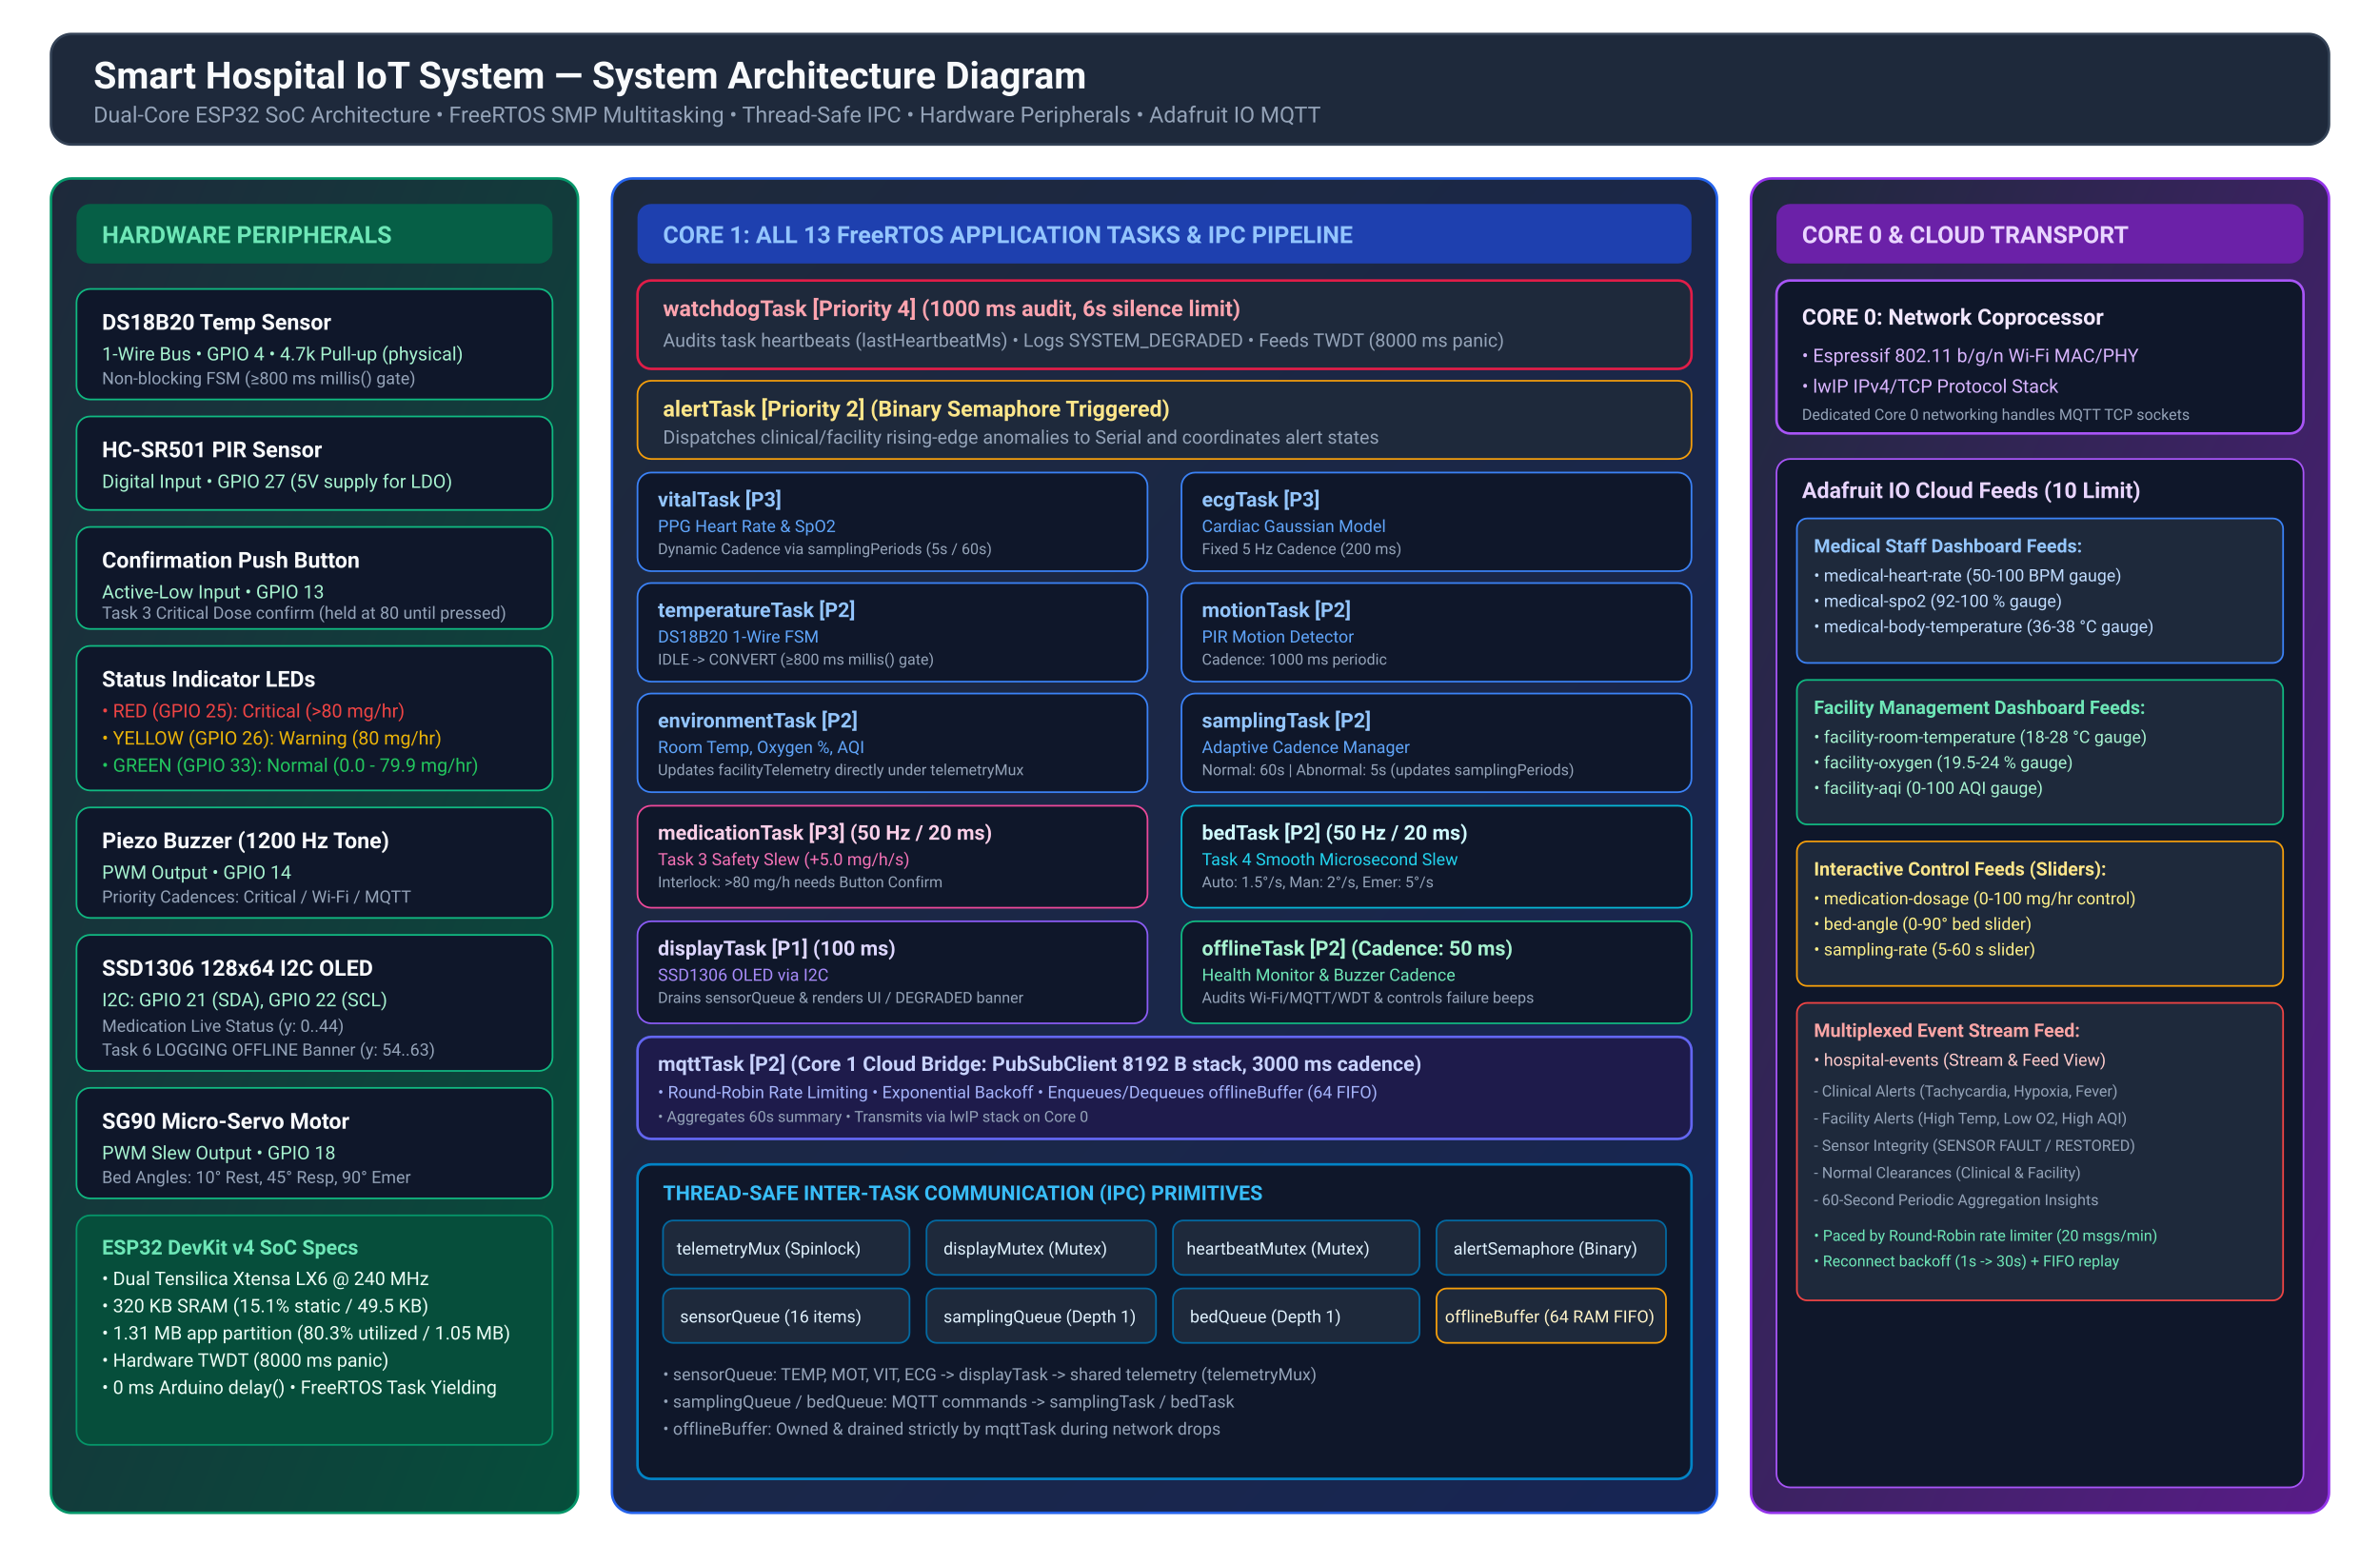
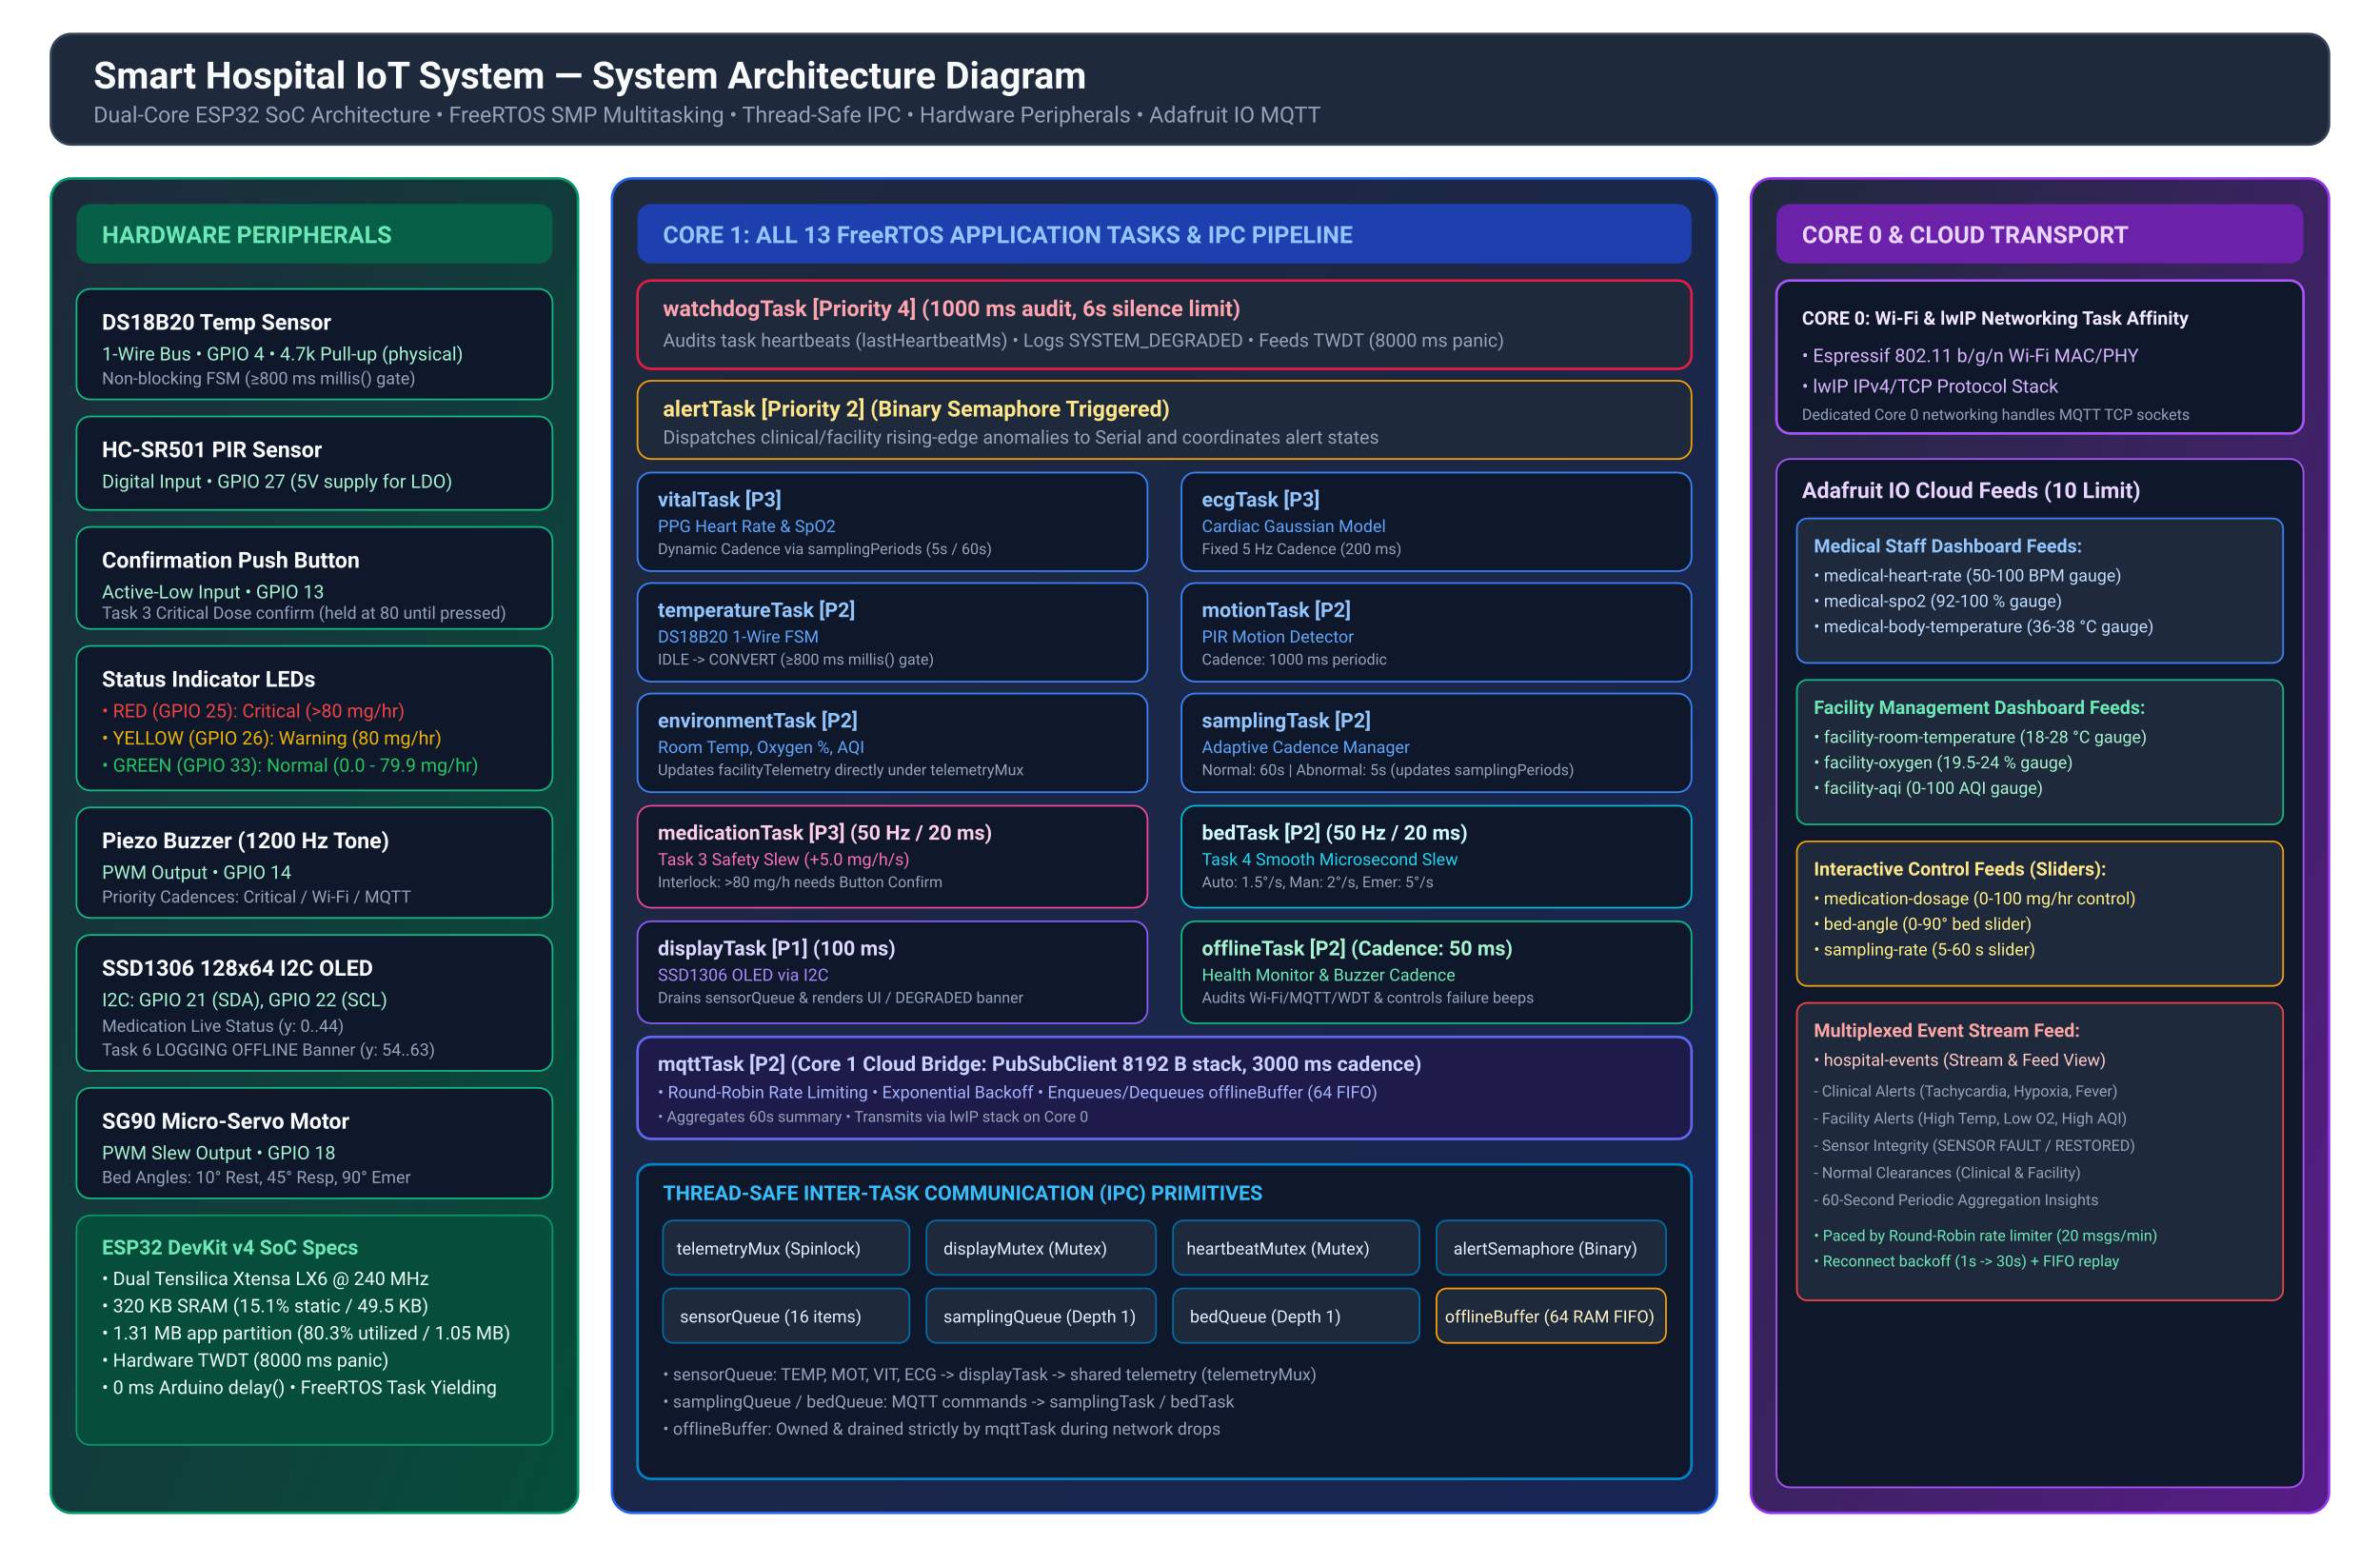
<svg xmlns="http://www.w3.org/2000/svg" viewBox="0 0 1400 920" width="1400" height="920" style="background:#0f172a; font-family:'Segoe UI', -apple-system, BlinkMacSystemFont, Roboto, sans-serif;">
  <defs>
    <linearGradient id="bgGradient" x1="0%" y1="0%" x2="100%" y2="100%">
      <stop offset="0%" stop-color="#0b1120" />
      <stop offset="100%" stop-color="#0f172a" />
    </linearGradient>
    <linearGradient id="cardCore0" x1="0%" y1="0%" x2="100%" y2="100%">
      <stop offset="0%" stop-color="#1e293b" />
      <stop offset="100%" stop-color="#0f172a" />
    </linearGradient>
    <linearGradient id="cardCore1" x1="0%" y1="0%" x2="100%" y2="100%">
      <stop offset="0%" stop-color="#1e293b" />
      <stop offset="100%" stop-color="#172554" />
    </linearGradient>
    <linearGradient id="cardHW" x1="0%" y1="0%" x2="100%" y2="100%">
      <stop offset="0%" stop-color="#1e293b" />
      <stop offset="100%" stop-color="#064e3b" />
    </linearGradient>
    <linearGradient id="cardCloud" x1="0%" y1="0%" x2="100%" y2="100%">
      <stop offset="0%" stop-color="#1e293b" />
      <stop offset="100%" stop-color="#581c87" />
    </linearGradient>
    <marker id="arrow" viewBox="0 0 10 10" refX="6" refY="5" markerWidth="6" markerHeight="6" orient="auto-start-reverse">
      <path d="M 0 1 L 10 5 L 0 9 z" fill="#38bdf8" />
    </marker>
    <marker id="arrowGreen" viewBox="0 0 10 10" refX="6" refY="5" markerWidth="6" markerHeight="6" orient="auto-start-reverse">
      <path d="M 0 1 L 10 5 L 0 9 z" fill="#10b981" />
    </marker>
    <marker id="arrowPurple" viewBox="0 0 10 10" refX="6" refY="5" markerWidth="6" markerHeight="6" orient="auto-start-reverse">
      <path d="M 0 1 L 10 5 L 0 9 z" fill="#c084fc" />
    </marker>
    <marker id="arrowAmber" viewBox="0 0 10 10" refX="6" refY="5" markerWidth="6" markerHeight="6" orient="auto-start-reverse">
      <path d="M 0 1 L 10 5 L 0 9 z" fill="#f59e0b" />
    </marker>
  </defs>
  <rect x="30" y="20" width="1340" height="65" rx="12" fill="#1e293b" stroke="#334155" stroke-width="1.5" />
  <text x="55" y="52" fill="#f8fafc" font-size="22" font-weight="bold">Smart Hospital IoT System — System Architecture Diagram</text>
  <text x="55" y="72" fill="#94a3b8" font-size="13">Dual-Core ESP32 SoC Architecture • FreeRTOS SMP Multitasking • Thread-Safe IPC • Hardware Peripherals • Adafruit IO MQTT</text>
  <rect x="30" y="105" width="310" height="785" rx="12" fill="url(#cardHW)" stroke="#059669" stroke-width="1.5" />
  <rect x="45" y="120" width="280" height="35" rx="8" fill="#065f46" />
  <text x="60" y="143" fill="#6ee7b7" font-size="14" font-weight="bold">HARDWARE PERIPHERALS</text>
  <g transform="translate(45, 170)">
    <rect x="0" y="0" width="280" height="65" rx="8" fill="#0f172a" stroke="#10b981" stroke-width="1" />
    <text x="15" y="24" fill="#f8fafc" font-size="13" font-weight="bold">DS18B20 Temp Sensor</text>
    <text x="15" y="42" fill="#a7f3d0" font-size="11">1-Wire Bus • GPIO 4 • 4.7k Pull-up (physical)</text>
    <text x="15" y="56" fill="#94a3b8" font-size="10">Non-blocking FSM (≥800 ms millis() gate)</text>
    <rect x="0" y="75" width="280" height="55" rx="8" fill="#0f172a" stroke="#10b981" stroke-width="1" />
    <text x="15" y="99" fill="#f8fafc" font-size="13" font-weight="bold">HC-SR501 PIR Sensor</text>
    <text x="15" y="117" fill="#a7f3d0" font-size="11">Digital Input • GPIO 27 (5V supply for LDO)</text>
    <rect x="0" y="140" width="280" height="60" rx="8" fill="#0f172a" stroke="#10b981" stroke-width="1" />
    <text x="15" y="164" fill="#f8fafc" font-size="13" font-weight="bold">Confirmation Push Button</text>
    <text x="15" y="182" fill="#a7f3d0" font-size="11">Active-Low Input • GPIO 13</text>
    <text x="15" y="194" fill="#94a3b8" font-size="10">Task 3 Critical Dose confirm (held at 80 until pressed)</text>
    <rect x="0" y="210" width="280" height="85" rx="8" fill="#0f172a" stroke="#10b981" stroke-width="1" />
    <text x="15" y="234" fill="#f8fafc" font-size="13" font-weight="bold">Status Indicator LEDs</text>
    <text x="15" y="252" fill="#ef4444" font-size="11">• RED (GPIO 25): Critical (&gt;80 mg/hr)</text>
    <text x="15" y="268" fill="#eab308" font-size="11">• YELLOW (GPIO 26): Warning (80 mg/hr)</text>
    <text x="15" y="284" fill="#22c55e" font-size="11">• GREEN (GPIO 33): Normal (0.0 - 79.9 mg/hr)</text>
    <rect x="0" y="305" width="280" height="65" rx="8" fill="#0f172a" stroke="#10b981" stroke-width="1" />
    <text x="15" y="329" fill="#f8fafc" font-size="13" font-weight="bold">Piezo Buzzer (1200 Hz Tone)</text>
    <text x="15" y="347" fill="#a7f3d0" font-size="11">PWM Output • GPIO 14</text>
    <text x="15" y="361" fill="#94a3b8" font-size="10">Priority Cadences: Critical / Wi-Fi / MQTT</text>
    <rect x="0" y="380" width="280" height="80" rx="8" fill="#0f172a" stroke="#10b981" stroke-width="1" />
    <text x="15" y="404" fill="#f8fafc" font-size="13" font-weight="bold">SSD1306 128x64 I2C OLED</text>
    <text x="15" y="422" fill="#a7f3d0" font-size="11">I2C: GPIO 21 (SDA), GPIO 22 (SCL)</text>
    <text x="15" y="437" fill="#94a3b8" font-size="10">Medication Live Status (y: 0..44)</text>
    <text x="15" y="451" fill="#94a3b8" font-size="10">Task 6 LOGGING OFFLINE Banner (y: 54..63)</text>
    <rect x="0" y="470" width="280" height="65" rx="8" fill="#0f172a" stroke="#10b981" stroke-width="1" />
    <text x="15" y="494" fill="#f8fafc" font-size="13" font-weight="bold">SG90 Micro-Servo Motor</text>
    <text x="15" y="512" fill="#a7f3d0" font-size="11">PWM Slew Output • GPIO 18</text>
    <text x="15" y="526" fill="#94a3b8" font-size="10">Bed Angles: 10° Rest, 45° Resp, 90° Emer</text>
    <rect x="0" y="545" width="280" height="135" rx="8" fill="#064e3b" stroke="#059669" stroke-width="1" />
    <text x="15" y="568" fill="#6ee7b7" font-size="12" font-weight="bold">ESP32 DevKit v4 SoC Specs</text>
    <text x="15" y="586" fill="#ecfdf5" font-size="11">• Dual Tensilica Xtensa LX6 @ 240 MHz</text>
    <text x="15" y="602" fill="#ecfdf5" font-size="11">• 320 KB SRAM (15.1% static / 49.5 KB)</text>
    <text x="15" y="618" fill="#ecfdf5" font-size="11">• 1.31 MB app partition (80.3% utilized / 1.05 MB)</text>
    <text x="15" y="634" fill="#ecfdf5" font-size="11">• Hardware TWDT (8000 ms panic)</text>
    <text x="15" y="650" fill="#ecfdf5" font-size="11">• 0 ms Arduino delay() • FreeRTOS Task Yielding</text>
  </g>
  <rect x="360" y="105" width="650" height="785" rx="12" fill="url(#cardCore1)" stroke="#2563eb" stroke-width="1.5" />
  <rect x="375" y="120" width="620" height="35" rx="8" fill="#1e40af" />
  <text x="390" y="143" fill="#93c5fd" font-size="14" font-weight="bold">CORE 1: ALL 13 FreeRTOS APPLICATION TASKS &amp; IPC PIPELINE</text>
  <rect x="375" y="165" width="620" height="52" rx="8" fill="#1e293b" stroke="#e11d48" stroke-width="1.5" />
  <text x="390" y="186" fill="#fda4af" font-size="13" font-weight="bold">watchdogTask [Priority 4] (1000 ms audit, 6s silence limit)</text>
  <text x="390" y="204" fill="#94a3b8" font-size="11">Audits task heartbeats (lastHeartbeatMs) • Logs SYSTEM_DEGRADED • Feeds TWDT (8000 ms panic)</text>
  <rect x="375" y="224" width="620" height="46" rx="8" fill="#1e293b" stroke="#f59e0b" stroke-width="1" />
  <text x="390" y="245" fill="#fde68a" font-size="13" font-weight="bold">alertTask [Priority 2] (Binary Semaphore Triggered)</text>
  <text x="390" y="261" fill="#94a3b8" font-size="11">Dispatches clinical/facility rising-edge anomalies to Serial and coordinates alert states</text>
  <g transform="translate(375, 278)">
    <rect x="0" y="0" width="300" height="58" rx="8" fill="#0f172a" stroke="#3b82f6" stroke-width="1" />
    <text x="12" y="20" fill="#93c5fd" font-size="12" font-weight="bold">vitalTask [P3]</text>
    <text x="12" y="35" fill="#60a5fa" font-size="10">PPG Heart Rate &amp; SpO2</text>
    <text x="12" y="48" fill="#94a3b8" font-size="9">Dynamic Cadence via samplingPeriods (5s / 60s)</text>
    <rect x="320" y="0" width="300" height="58" rx="8" fill="#0f172a" stroke="#3b82f6" stroke-width="1" />
    <text x="332" y="20" fill="#93c5fd" font-size="12" font-weight="bold">ecgTask [P3]</text>
    <text x="332" y="35" fill="#60a5fa" font-size="10">Cardiac Gaussian Model</text>
    <text x="332" y="48" fill="#94a3b8" font-size="9">Fixed 5 Hz Cadence (200 ms)</text>
    <rect x="0" y="65" width="300" height="58" rx="8" fill="#0f172a" stroke="#3b82f6" stroke-width="1" />
    <text x="12" y="85" fill="#93c5fd" font-size="12" font-weight="bold">temperatureTask [P2]</text>
    <text x="12" y="100" fill="#60a5fa" font-size="10">DS18B20 1-Wire FSM</text>
    <text x="12" y="113" fill="#94a3b8" font-size="9">IDLE -&gt; CONVERT (≥800 ms millis() gate)</text>
    <rect x="320" y="65" width="300" height="58" rx="8" fill="#0f172a" stroke="#3b82f6" stroke-width="1" />
    <text x="332" y="85" fill="#93c5fd" font-size="12" font-weight="bold">motionTask [P2]</text>
    <text x="332" y="100" fill="#60a5fa" font-size="10">PIR Motion Detector</text>
    <text x="332" y="113" fill="#94a3b8" font-size="9">Cadence: 1000 ms periodic</text>
    <rect x="0" y="130" width="300" height="58" rx="8" fill="#0f172a" stroke="#3b82f6" stroke-width="1" />
    <text x="12" y="150" fill="#93c5fd" font-size="12" font-weight="bold">environmentTask [P2]</text>
    <text x="12" y="165" fill="#60a5fa" font-size="10">Room Temp, Oxygen %, AQI</text>
    <text x="12" y="178" fill="#94a3b8" font-size="9">Updates facilityTelemetry directly under telemetryMux</text>
    <rect x="320" y="130" width="300" height="58" rx="8" fill="#0f172a" stroke="#3b82f6" stroke-width="1" />
    <text x="332" y="150" fill="#93c5fd" font-size="12" font-weight="bold">samplingTask [P2]</text>
    <text x="332" y="165" fill="#60a5fa" font-size="10">Adaptive Cadence Manager</text>
    <text x="332" y="178" fill="#94a3b8" font-size="9">Normal: 60s | Abnormal: 5s (updates samplingPeriods)</text>
  </g>
  <g transform="translate(375, 474)">
    <rect x="0" y="0" width="300" height="60" rx="8" fill="#0f172a" stroke="#ec4899" stroke-width="1" />
    <text x="12" y="20" fill="#fbcfe8" font-size="12" font-weight="bold">medicationTask [P3] (50 Hz / 20 ms)</text>
    <text x="12" y="35" fill="#f472b6" font-size="10">Task 3 Safety Slew (+5.0 mg/h/s)</text>
    <text x="12" y="48" fill="#94a3b8" font-size="9">Interlock: &gt;80 mg/h needs Button Confirm</text>
    <rect x="320" y="0" width="300" height="60" rx="8" fill="#0f172a" stroke="#06b6d4" stroke-width="1" />
    <text x="332" y="20" fill="#cffafe" font-size="12" font-weight="bold">bedTask [P2] (50 Hz / 20 ms)</text>
    <text x="332" y="35" fill="#22d3ee" font-size="10">Task 4 Smooth Microsecond Slew</text>
    <text x="332" y="48" fill="#94a3b8" font-size="9">Auto: 1.5°/s, Man: 2°/s, Emer: 5°/s</text>
    <rect x="0" y="68" width="300" height="60" rx="8" fill="#0f172a" stroke="#8b5cf6" stroke-width="1" />
    <text x="12" y="88" fill="#ddd6fe" font-size="12" font-weight="bold">displayTask [P1] (100 ms)</text>
    <text x="12" y="103" fill="#a78bfa" font-size="10">SSD1306 OLED via I2C</text>
    <text x="12" y="116" fill="#94a3b8" font-size="9">Drains sensorQueue &amp; renders UI / DEGRADED banner</text>
    <rect x="320" y="68" width="300" height="60" rx="8" fill="#0f172a" stroke="#10b981" stroke-width="1" />
    <text x="332" y="88" fill="#a7f3d0" font-size="12" font-weight="bold">offlineTask [P2] (Cadence: 50 ms)</text>
    <text x="332" y="103" fill="#6ee7b7" font-size="10">Health Monitor &amp; Buzzer Cadence</text>
    <text x="332" y="116" fill="#94a3b8" font-size="9">Audits Wi-Fi/MQTT/WDT &amp; controls failure beeps</text>
    <rect x="0" y="136" width="620" height="60" rx="8" fill="#1e1b4b" stroke="#6366f1" stroke-width="1.5" />
    <text x="12" y="156" fill="#c7d2fe" font-size="12" font-weight="bold">mqttTask [P2] (Core 1 Cloud Bridge: PubSubClient 8192 B stack, 3000 ms cadence)</text>
    <text x="12" y="172" fill="#a5b4fc" font-size="10">• Round-Robin Rate Limiting • Exponential Backoff • Enqueues/Dequeues offlineBuffer (64 FIFO)</text>
    <text x="12" y="186" fill="#94a3b8" font-size="9">• Aggregates 60s summary • Transmits via lwIP stack on Core 0</text>
  </g>
  <rect x="375" y="685" width="620" height="185" rx="8" fill="#0f172a" stroke="#0284c7" stroke-width="1.5" />
  <text x="390" y="706" fill="#38bdf8" font-size="12" font-weight="bold">THREAD-SAFE INTER-TASK COMMUNICATION (IPC) PRIMITIVES</text>
  <rect x="390" y="718" width="145" height="32" rx="6" fill="#1e293b" stroke="#0369a1" />
  <text x="398" y="738" fill="#e0f2fe" font-size="10">telemetryMux (Spinlock)</text>
  <rect x="545" y="718" width="135" height="32" rx="6" fill="#1e293b" stroke="#0369a1" />
  <text x="555" y="738" fill="#e0f2fe" font-size="10">displayMutex (Mutex)</text>
  <rect x="690" y="718" width="145" height="32" rx="6" fill="#1e293b" stroke="#0369a1" />
  <text x="698" y="738" fill="#e0f2fe" font-size="10">heartbeatMutex (Mutex)</text>
  <rect x="845" y="718" width="135" height="32" rx="6" fill="#1e293b" stroke="#0369a1" />
  <text x="855" y="738" fill="#e0f2fe" font-size="10">alertSemaphore (Binary)</text>
  <rect x="390" y="758" width="145" height="32" rx="6" fill="#1e293b" stroke="#0369a1" />
  <text x="400" y="778" fill="#e0f2fe" font-size="10">sensorQueue (16 items)</text>
  <rect x="545" y="758" width="135" height="32" rx="6" fill="#1e293b" stroke="#0369a1" />
  <text x="555" y="778" fill="#e0f2fe" font-size="10">samplingQueue (Depth 1)</text>
  <rect x="690" y="758" width="145" height="32" rx="6" fill="#1e293b" stroke="#0369a1" />
  <text x="700" y="778" fill="#e0f2fe" font-size="10">bedQueue (Depth 1)</text>
  <rect x="845" y="758" width="135" height="32" rx="6" fill="#1e293b" stroke="#f59e0b" />
  <text x="850" y="778" fill="#fef3c7" font-size="10">offlineBuffer (64 RAM FIFO)</text>
  <text x="390" y="812" fill="#94a3b8" font-size="10">• sensorQueue: TEMP, MOT, VIT, ECG -&gt; displayTask -&gt; shared telemetry (telemetryMux)</text>
  <text x="390" y="828" fill="#94a3b8" font-size="10">• samplingQueue / bedQueue: MQTT commands -&gt; samplingTask / bedTask</text>
  <text x="390" y="844" fill="#94a3b8" font-size="10">• offlineBuffer: Owned &amp; drained strictly by mqttTask during network drops</text>
  <rect x="1030" y="105" width="340" height="785" rx="12" fill="url(#cardCloud)" stroke="#9333ea" stroke-width="1.5" />
  <rect x="1045" y="120" width="310" height="35" rx="8" fill="#6b21a8" />
  <text x="1060" y="143" fill="#e9d5ff" font-size="14" font-weight="bold">CORE 0 &amp; CLOUD TRANSPORT</text>
  <g transform="translate(1045, 165)">
    <rect x="0" y="0" width="310" height="90" rx="8" fill="#0f172a" stroke="#a855f7" stroke-width="1.5" />
-     <text x="15" y="26" fill="#f3e8ff" font-size="13" font-weight="bold">CORE 0: Network Coprocessor</text>
+     <text x="15" y="26" fill="#f3e8ff" font-size="11" font-weight="bold">CORE 0: Wi-Fi &amp; lwIP Networking Task Affinity</text>
    <text x="15" y="48" fill="#d8b4fe" font-size="11">• Espressif 802.11 b/g/n Wi-Fi MAC/PHY</text>
    <text x="15" y="66" fill="#d8b4fe" font-size="11">• lwIP IPv4/TCP Protocol Stack</text>
    <text x="15" y="82" fill="#94a3b8" font-size="9">Dedicated Core 0 networking handles MQTT TCP sockets</text>
    <rect x="0" y="105" width="310" height="605" rx="8" fill="#0f172a" stroke="#a855f7" stroke-width="1" />
    <text x="15" y="128" fill="#e9d5ff" font-size="13" font-weight="bold">Adafruit IO Cloud Feeds (10 Limit)</text>
    <rect x="12" y="140" width="286" height="85" rx="6" fill="#1e293b" stroke="#3b82f6" />
    <text x="22" y="160" fill="#93c5fd" font-size="11" font-weight="bold">Medical Staff Dashboard Feeds:</text>
    <text x="22" y="177" fill="#bfdbfe" font-size="10">• medical-heart-rate (50-100 BPM gauge)</text>
    <text x="22" y="192" fill="#bfdbfe" font-size="10">• medical-spo2 (92-100 % gauge)</text>
    <text x="22" y="207" fill="#bfdbfe" font-size="10">• medical-body-temperature (36-38 °C gauge)</text>
    <rect x="12" y="235" width="286" height="85" rx="6" fill="#1e293b" stroke="#10b981" />
    <text x="22" y="255" fill="#6ee7b7" font-size="11" font-weight="bold">Facility Management Dashboard Feeds:</text>
    <text x="22" y="272" fill="#a7f3d0" font-size="10">• facility-room-temperature (18-28 °C gauge)</text>
    <text x="22" y="287" fill="#a7f3d0" font-size="10">• facility-oxygen (19.5-24 % gauge)</text>
    <text x="22" y="302" fill="#a7f3d0" font-size="10">• facility-aqi (0-100 AQI gauge)</text>
    <rect x="12" y="330" width="286" height="85" rx="6" fill="#1e293b" stroke="#f59e0b" />
    <text x="22" y="350" fill="#fde68a" font-size="11" font-weight="bold">Interactive Control Feeds (Sliders):</text>
    <text x="22" y="367" fill="#fef08a" font-size="10">• medication-dosage (0-100 mg/hr control)</text>
    <text x="22" y="382" fill="#fef08a" font-size="10">• bed-angle (0-90° bed slider)</text>
    <text x="22" y="397" fill="#fef08a" font-size="10">• sampling-rate (5-60 s slider)</text>
    <rect x="12" y="425" width="286" height="175" rx="6" fill="#1e293b" stroke="#ef4444" />
    <text x="22" y="445" fill="#fca5a5" font-size="11" font-weight="bold">Multiplexed Event Stream Feed:</text>
    <text x="22" y="462" fill="#fecaca" font-size="10">• hospital-events (Stream &amp; Feed View)</text>
    <text x="22" y="480" fill="#94a3b8" font-size="9">  - Clinical Alerts (Tachycardia, Hypoxia, Fever)</text>
    <text x="22" y="496" fill="#94a3b8" font-size="9">  - Facility Alerts (High Temp, Low O2, High AQI)</text>
    <text x="22" y="512" fill="#94a3b8" font-size="9">  - Sensor Integrity (SENSOR FAULT / RESTORED)</text>
    <text x="22" y="528" fill="#94a3b8" font-size="9">  - Normal Clearances (Clinical &amp; Facility)</text>
    <text x="22" y="544" fill="#94a3b8" font-size="9">  - 60-Second Periodic Aggregation Insights</text>
    <text x="22" y="565" fill="#6ee7b7" font-size="9">• Paced by Round-Robin rate limiter (20 msgs/min)</text>
    <text x="22" y="580" fill="#6ee7b7" font-size="9">• Reconnect backoff (1s -&gt; 30s) + FIFO replay</text>
  </g>
</svg>
